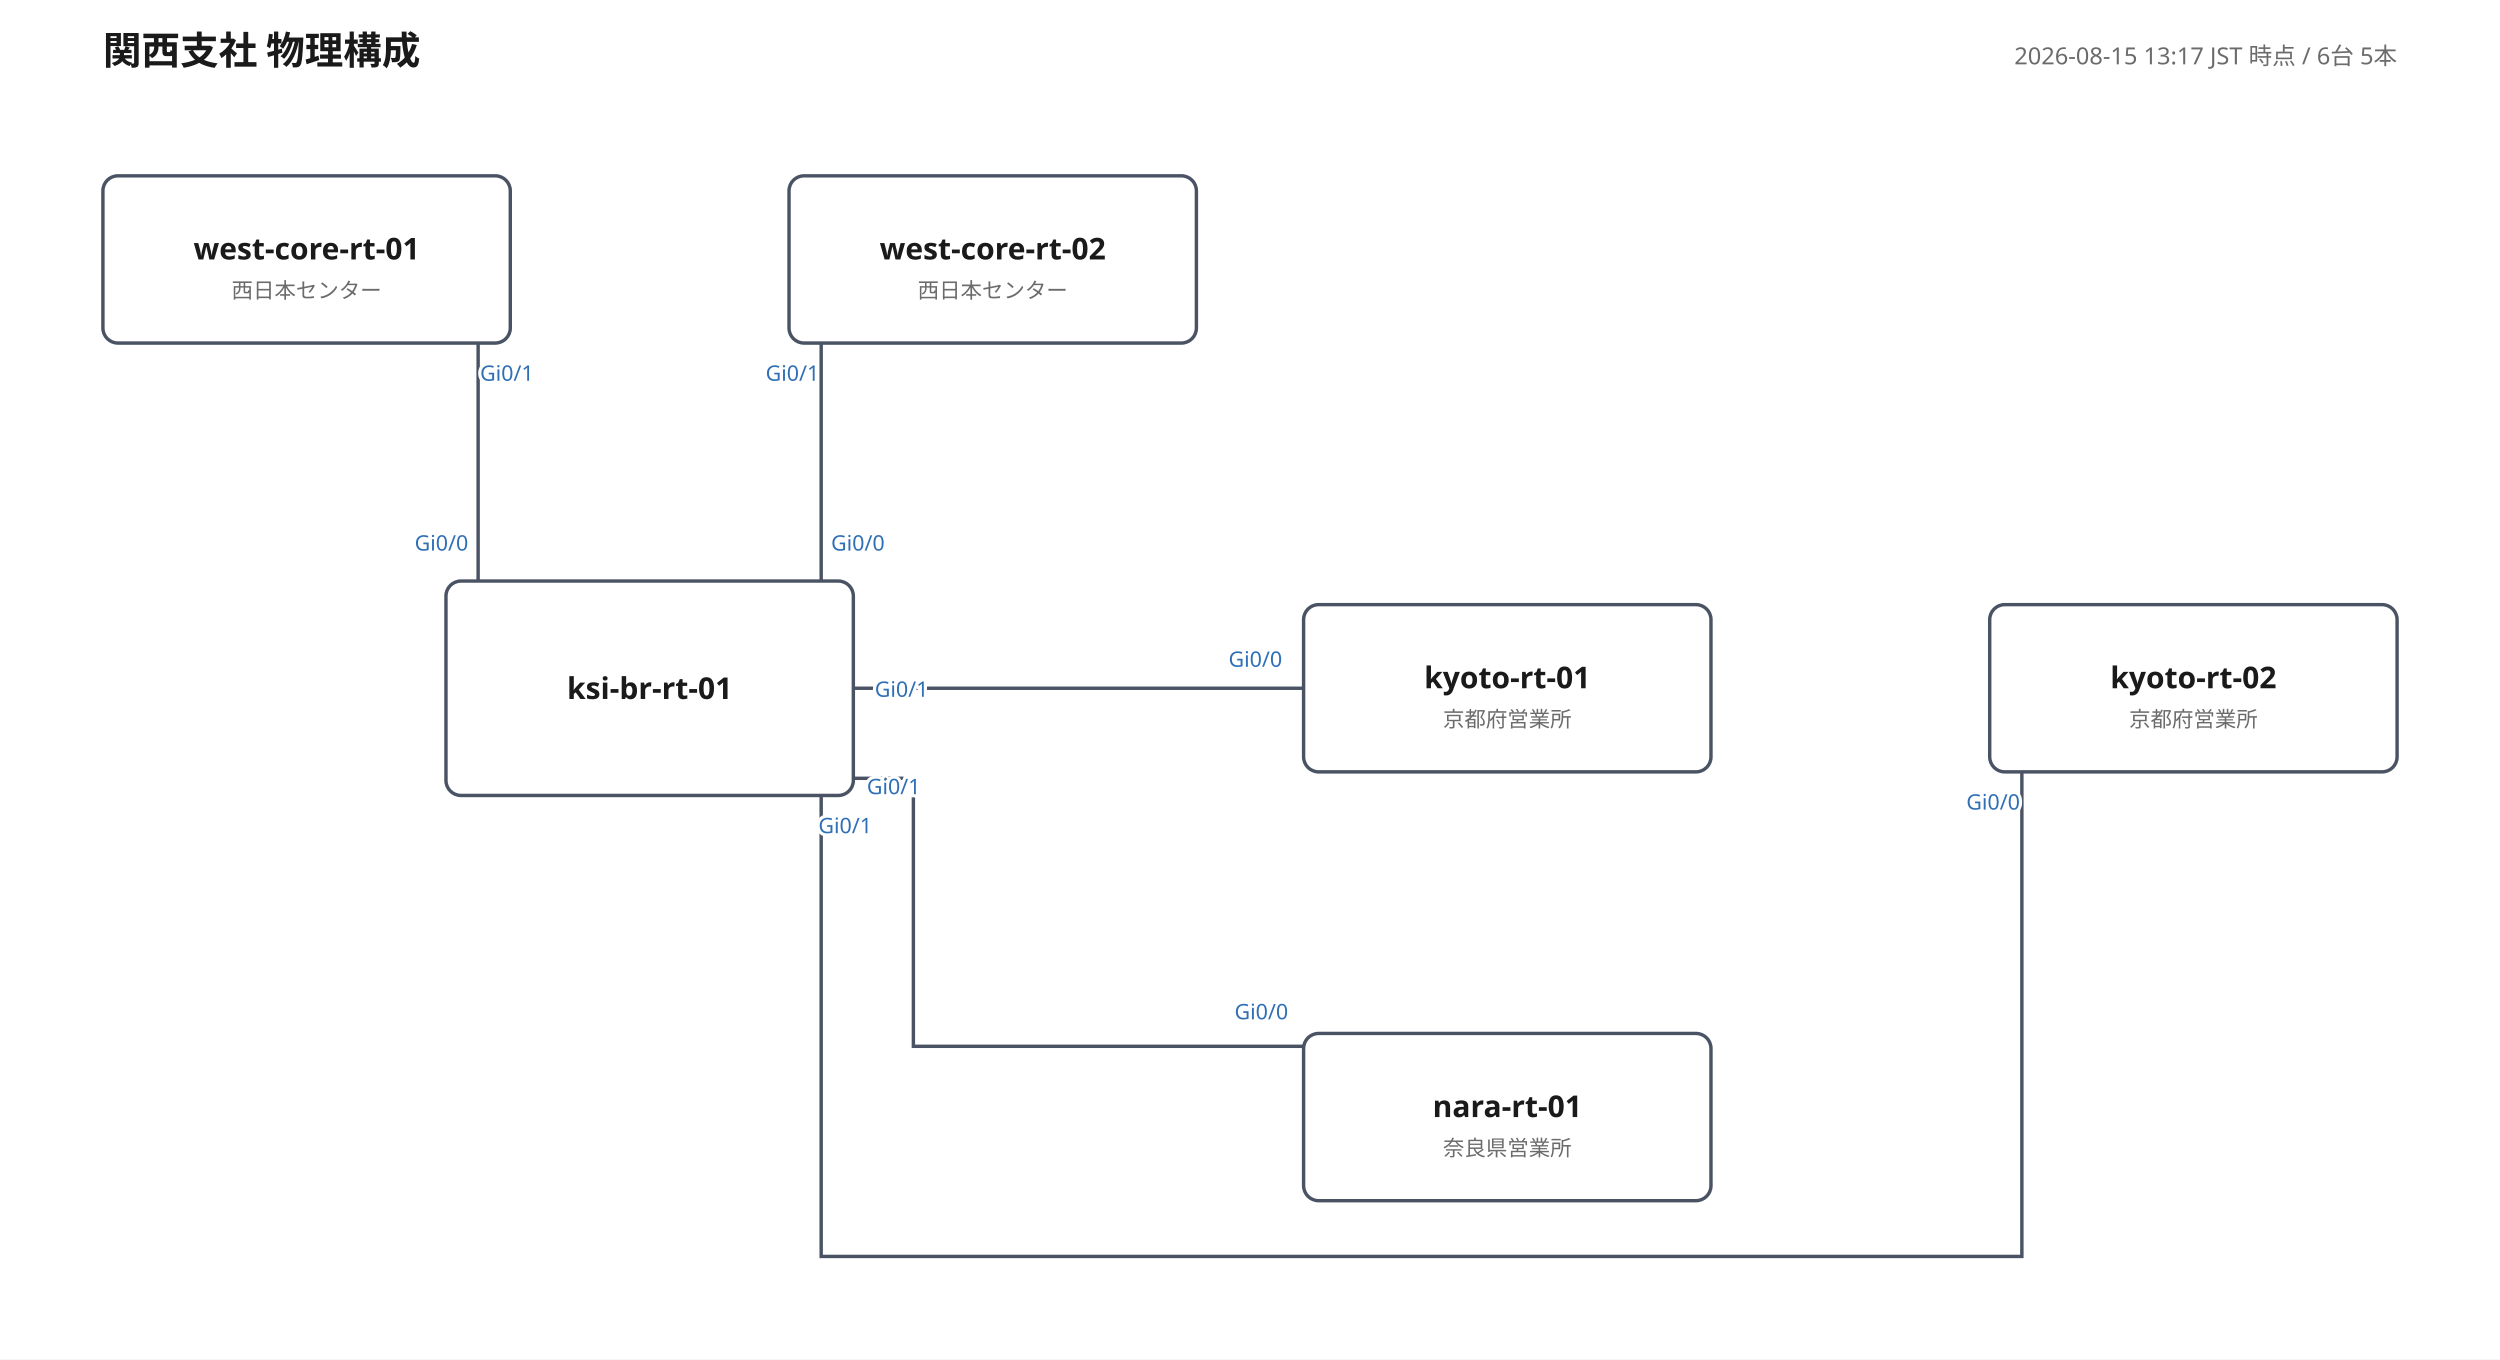
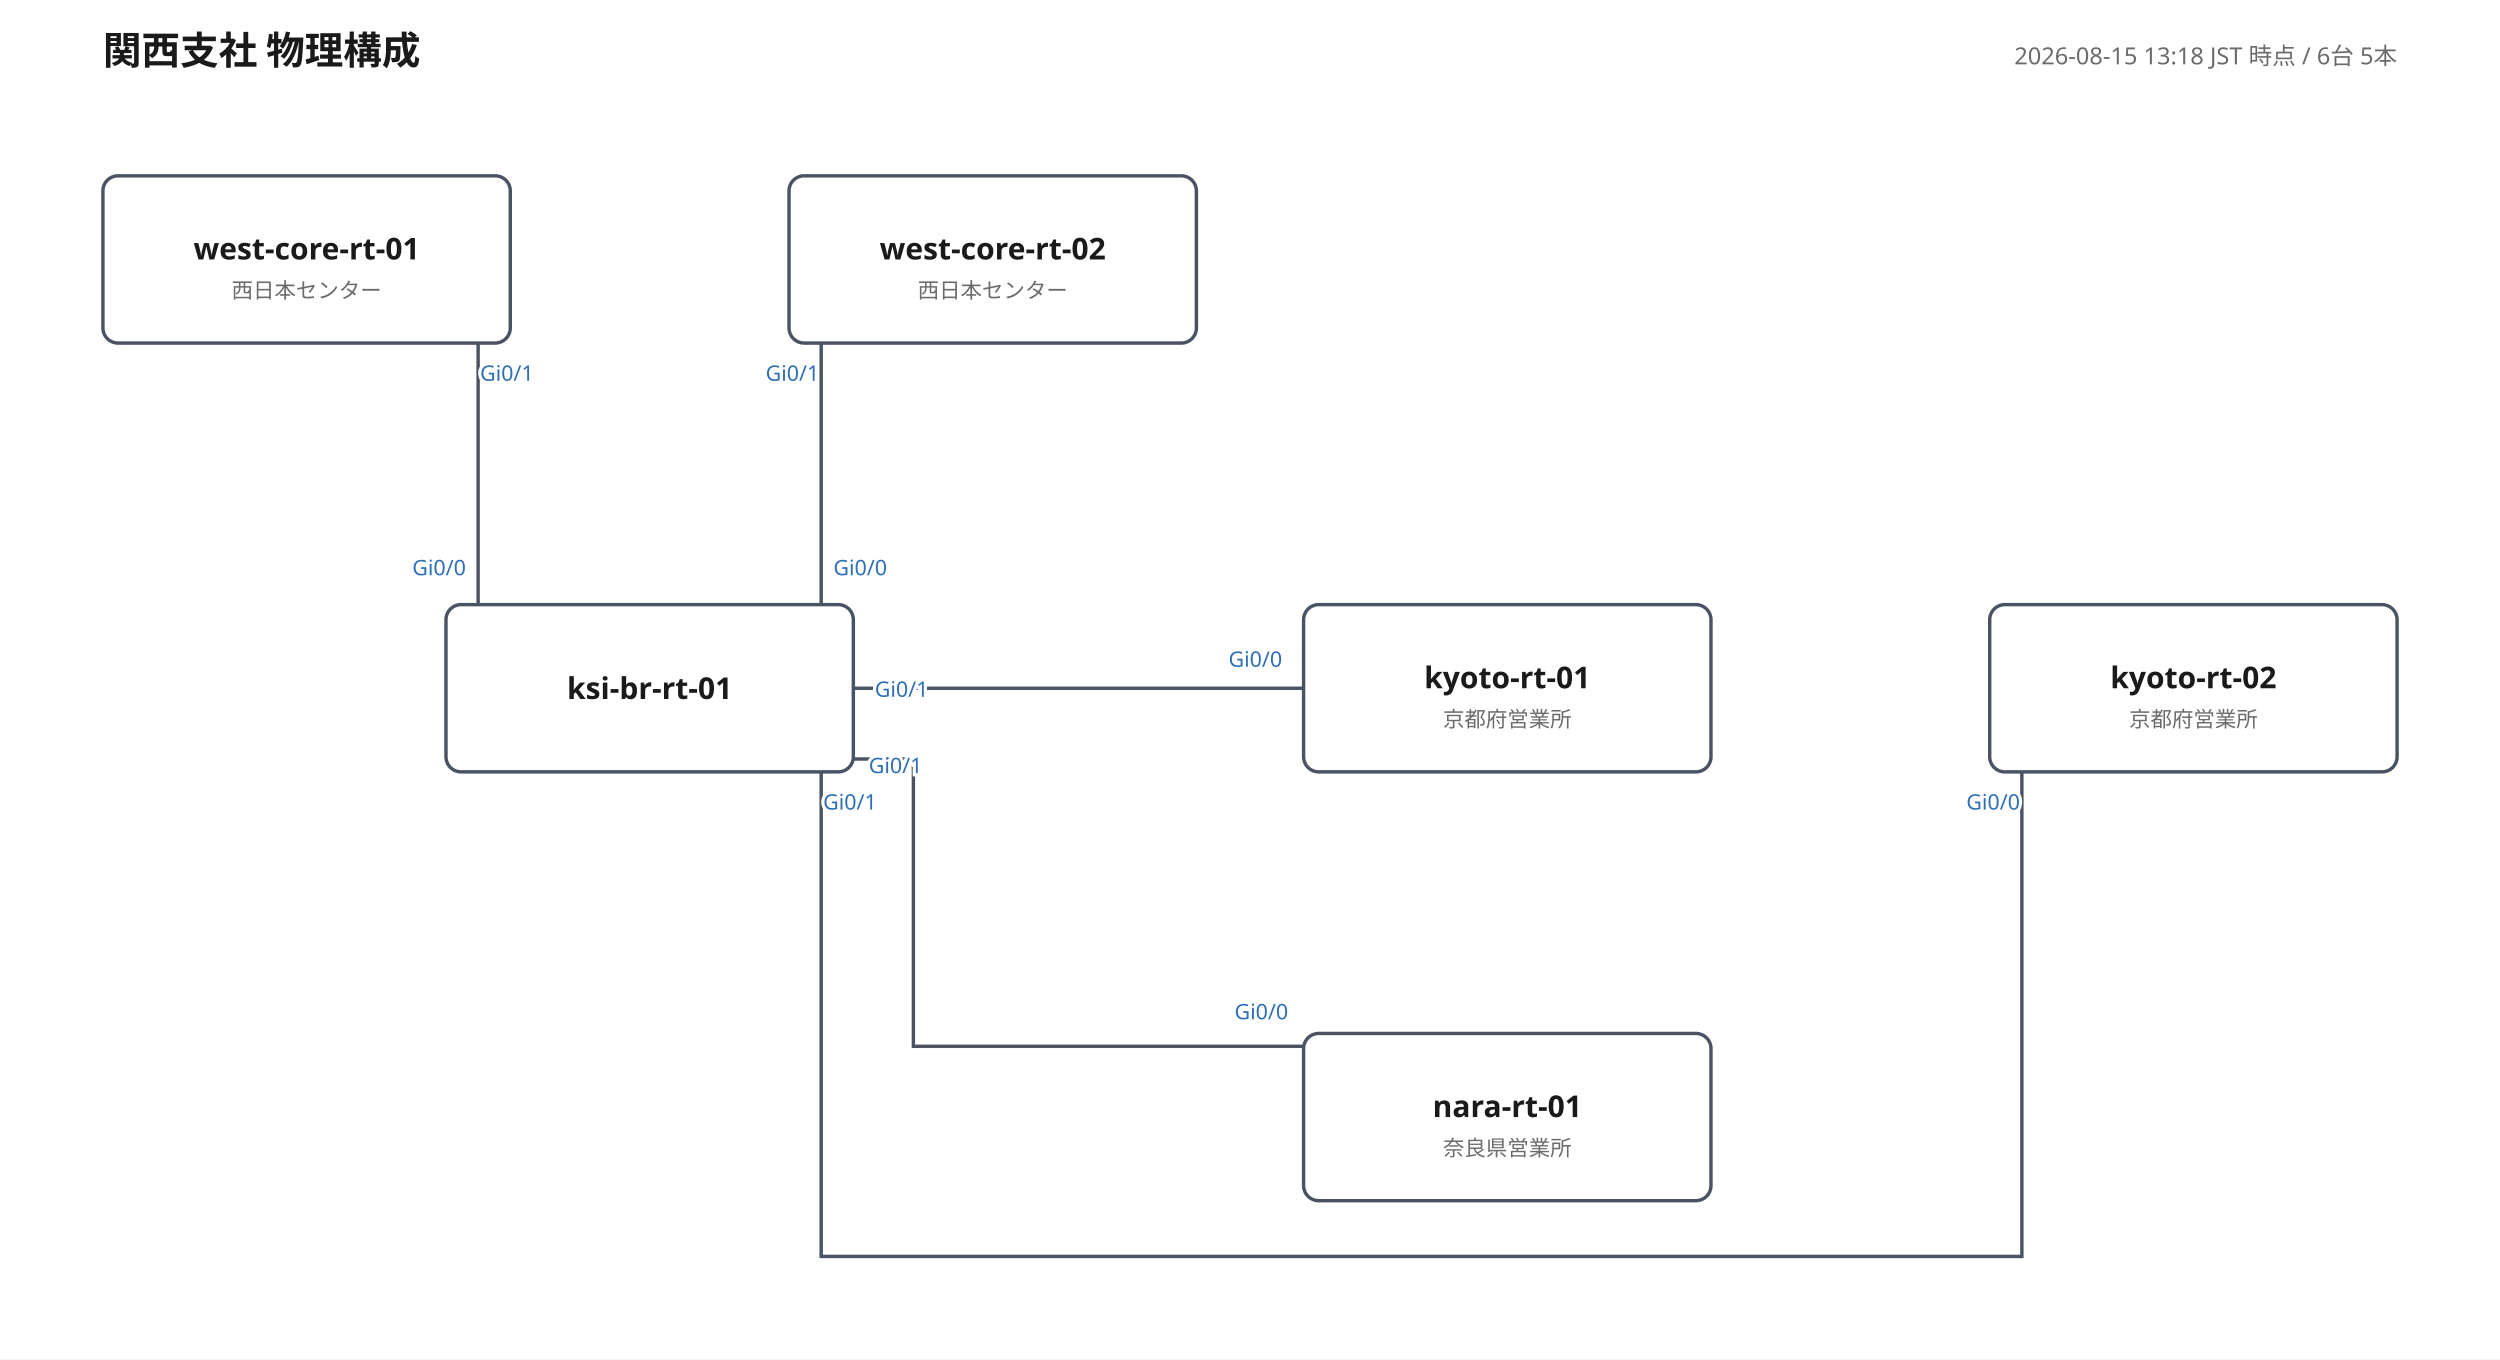
<svg xmlns="http://www.w3.org/2000/svg" width="1166" height="634" viewBox="0 0 1166 634" font-family="'Yu Gothic', 'Hiragino Kaku Gothic ProN', Meiryo, 'Noto Sans JP', sans-serif">
  <rect width="100%" height="100%" fill="#ffffff" />
  <text x="48" y="30" font-size="18" font-weight="700" fill="#1a1a1a">関西支社 物理構成</text>
-   <text x="1118" y="30" font-size="11" fill="#6b6b6b" text-anchor="end">2026-08-15 13:17 JST 時点 / 6台 5本</text>
-   <polyline points="223,271 223,160" fill="none" stroke="#4a5364" stroke-width="1.6" />
-   <text class="port-label" x="218.4" y="256.8" font-size="10" fill="#2f6fb5" text-anchor="end" paint-order="stroke" stroke="#ffffff" stroke-width="3">Gi0/0</text>
+   <text x="1118" y="30" font-size="11" fill="#6b6b6b" text-anchor="end">2026-08-15 13:18 JST 時点 / 6台 5本</text>
+   <polyline points="223,282 223,160" fill="none" stroke="#4a5364" stroke-width="1.6" />
+   <text class="port-label" x="217.3" y="268.3" font-size="10" fill="#2f6fb5" text-anchor="end" paint-order="stroke" stroke="#ffffff" stroke-width="3">Gi0/0</text>
  <text class="port-label" x="223.9" y="177.6" font-size="10" fill="#2f6fb5" text-anchor="start" paint-order="stroke" stroke="#ffffff" stroke-width="3">Gi0/1</text>
-   <polyline points="383,271 383,160" fill="none" stroke="#4a5364" stroke-width="1.6" />
-   <text class="port-label" x="387.6" y="256.8" font-size="10" fill="#2f6fb5" text-anchor="start" paint-order="stroke" stroke="#ffffff" stroke-width="3">Gi0/0</text>
+   <polyline points="383,282 383,160" fill="none" stroke="#4a5364" stroke-width="1.6" />
+   <text class="port-label" x="388.7" y="268.3" font-size="10" fill="#2f6fb5" text-anchor="start" paint-order="stroke" stroke="#ffffff" stroke-width="3">Gi0/0</text>
  <text class="port-label" x="382.1" y="177.6" font-size="10" fill="#2f6fb5" text-anchor="end" paint-order="stroke" stroke="#ffffff" stroke-width="3">Gi0/1</text>
  <polyline points="608,321 398,321" fill="none" stroke="#4a5364" stroke-width="1.6" />
  <text class="port-label" x="598.0" y="311.0" font-size="10" fill="#2f6fb5" text-anchor="end" paint-order="stroke" stroke="#ffffff" stroke-width="3">Gi0/0</text>
  <text class="port-label" x="408.0" y="325.0" font-size="10" fill="#2f6fb5" text-anchor="start" paint-order="stroke" stroke="#ffffff" stroke-width="3">Gi0/1</text>
-   <polyline points="943,360 943,586 383,586 383,371" fill="none" stroke="#4a5364" stroke-width="1.6" />
+   <polyline points="943,360 943,586 383,586 383,360" fill="none" stroke="#4a5364" stroke-width="1.6" />
  <text class="port-label" x="942.1" y="377.6" font-size="10" fill="#2f6fb5" text-anchor="end" paint-order="stroke" stroke="#ffffff" stroke-width="3">Gi0/0</text>
-   <text class="port-label" x="381.7" y="388.6" font-size="10" fill="#2f6fb5" text-anchor="start" paint-order="stroke" stroke="#ffffff" stroke-width="3">Gi0/1</text>
-   <polyline points="608,488 426,488 426,363 398,363" fill="none" stroke="#4a5364" stroke-width="1.6" />
+   <text class="port-label" x="383.9" y="377.6" font-size="10" fill="#2f6fb5" text-anchor="start" paint-order="stroke" stroke="#ffffff" stroke-width="3">Gi0/1</text>
+   <polyline points="608,488 426,488 426,354 398,354" fill="none" stroke="#4a5364" stroke-width="1.6" />
  <text class="port-label" x="600.8" y="475.4" font-size="10" fill="#2f6fb5" text-anchor="end" paint-order="stroke" stroke="#ffffff" stroke-width="3">Gi0/0</text>
-   <text class="port-label" x="404.3" y="370.4" font-size="10" fill="#2f6fb5" text-anchor="start" paint-order="stroke" stroke="#ffffff" stroke-width="3">Gi0/1</text>
+   <text class="port-label" x="405.2" y="360.6" font-size="10" fill="#2f6fb5" text-anchor="start" paint-order="stroke" stroke="#ffffff" stroke-width="3">Gi0/1</text>
  <g>
    <rect x="48" y="82" width="190" height="78" rx="7" fill="#ffffff" stroke="#4a5364" stroke-width="1.6" />
    <text x="143" y="121" font-size="14" font-weight="700" fill="#1a1a1a" text-anchor="middle">west-core-rt-01</text>
    <text x="143" y="139" font-size="10" fill="#6b6b6b" text-anchor="middle">西日本センター</text>
  </g>
  <g>
    <rect x="368" y="82" width="190" height="78" rx="7" fill="#ffffff" stroke="#4a5364" stroke-width="1.6" />
    <text x="463" y="121" font-size="14" font-weight="700" fill="#1a1a1a" text-anchor="middle">west-core-rt-02</text>
    <text x="463" y="139" font-size="10" fill="#6b6b6b" text-anchor="middle">西日本センター</text>
  </g>
  <g>
-     <rect x="208" y="271" width="190" height="100" rx="7" fill="#ffffff" stroke="#4a5364" stroke-width="1.6" />
+     <rect x="208" y="282" width="190" height="78" rx="7" fill="#ffffff" stroke="#4a5364" stroke-width="1.6" />
    <text x="303" y="326" font-size="14" font-weight="700" fill="#1a1a1a" text-anchor="middle">ksi-br-rt-01</text>
  </g>
  <g>
    <rect x="608" y="282" width="190" height="78" rx="7" fill="#ffffff" stroke="#4a5364" stroke-width="1.6" />
    <text x="703" y="321" font-size="14" font-weight="700" fill="#1a1a1a" text-anchor="middle">kyoto-rt-01</text>
    <text x="703" y="339" font-size="10" fill="#6b6b6b" text-anchor="middle">京都府営業所</text>
  </g>
  <g>
    <rect x="928" y="282" width="190" height="78" rx="7" fill="#ffffff" stroke="#4a5364" stroke-width="1.6" />
    <text x="1023" y="321" font-size="14" font-weight="700" fill="#1a1a1a" text-anchor="middle">kyoto-rt-02</text>
    <text x="1023" y="339" font-size="10" fill="#6b6b6b" text-anchor="middle">京都府営業所</text>
  </g>
  <g>
    <rect x="608" y="482" width="190" height="78" rx="7" fill="#ffffff" stroke="#4a5364" stroke-width="1.6" />
    <text x="703" y="521" font-size="14" font-weight="700" fill="#1a1a1a" text-anchor="middle">nara-rt-01</text>
    <text x="703" y="539" font-size="10" fill="#6b6b6b" text-anchor="middle">奈良県営業所</text>
  </g>
</svg>
